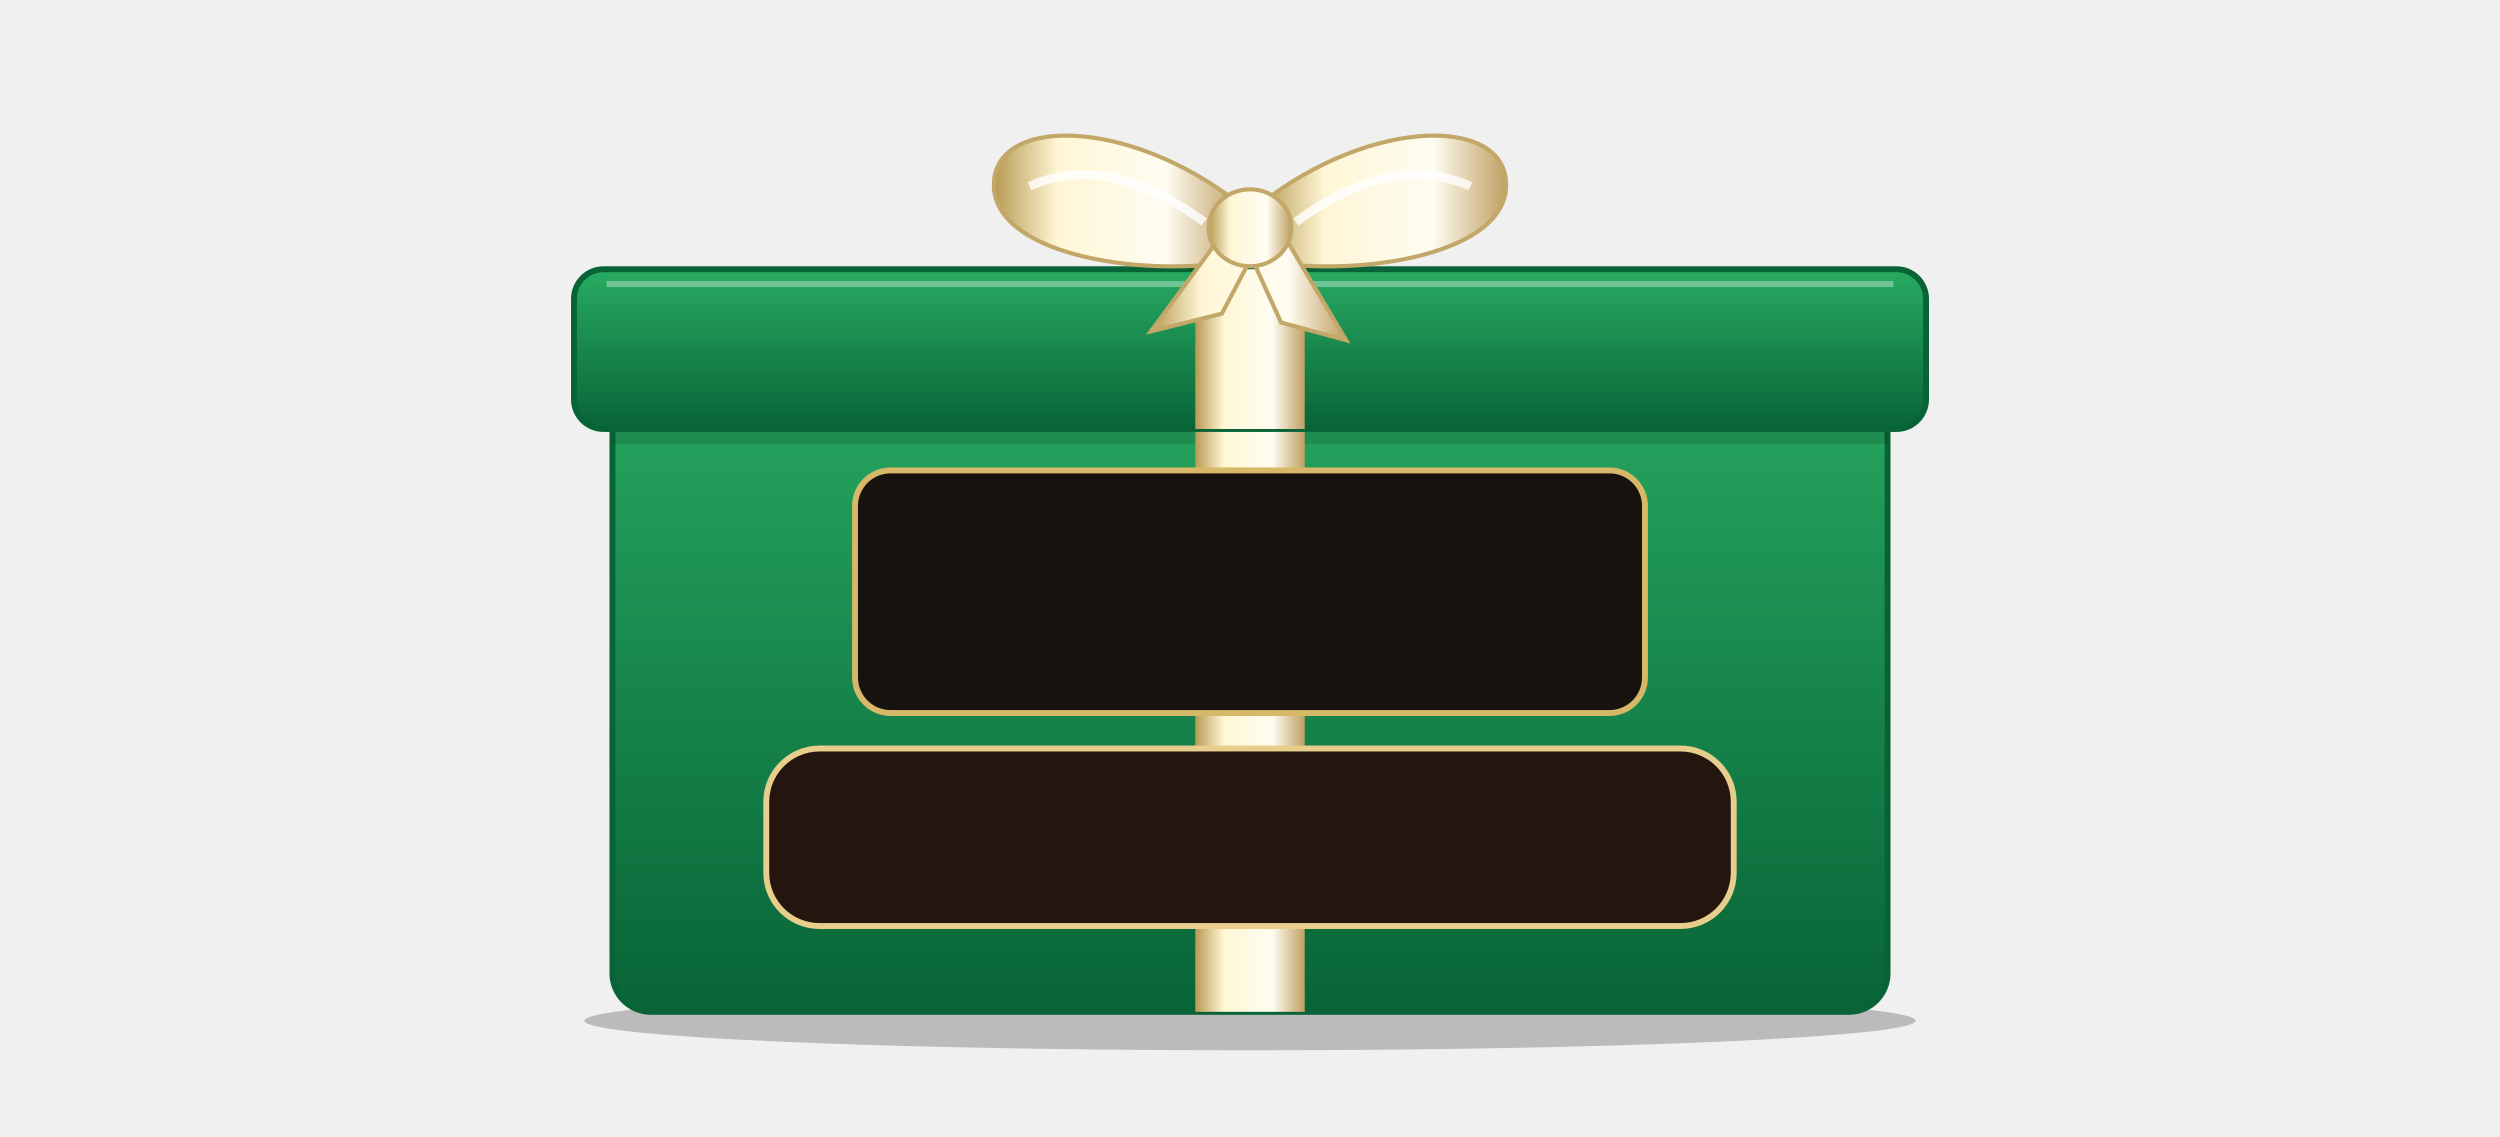
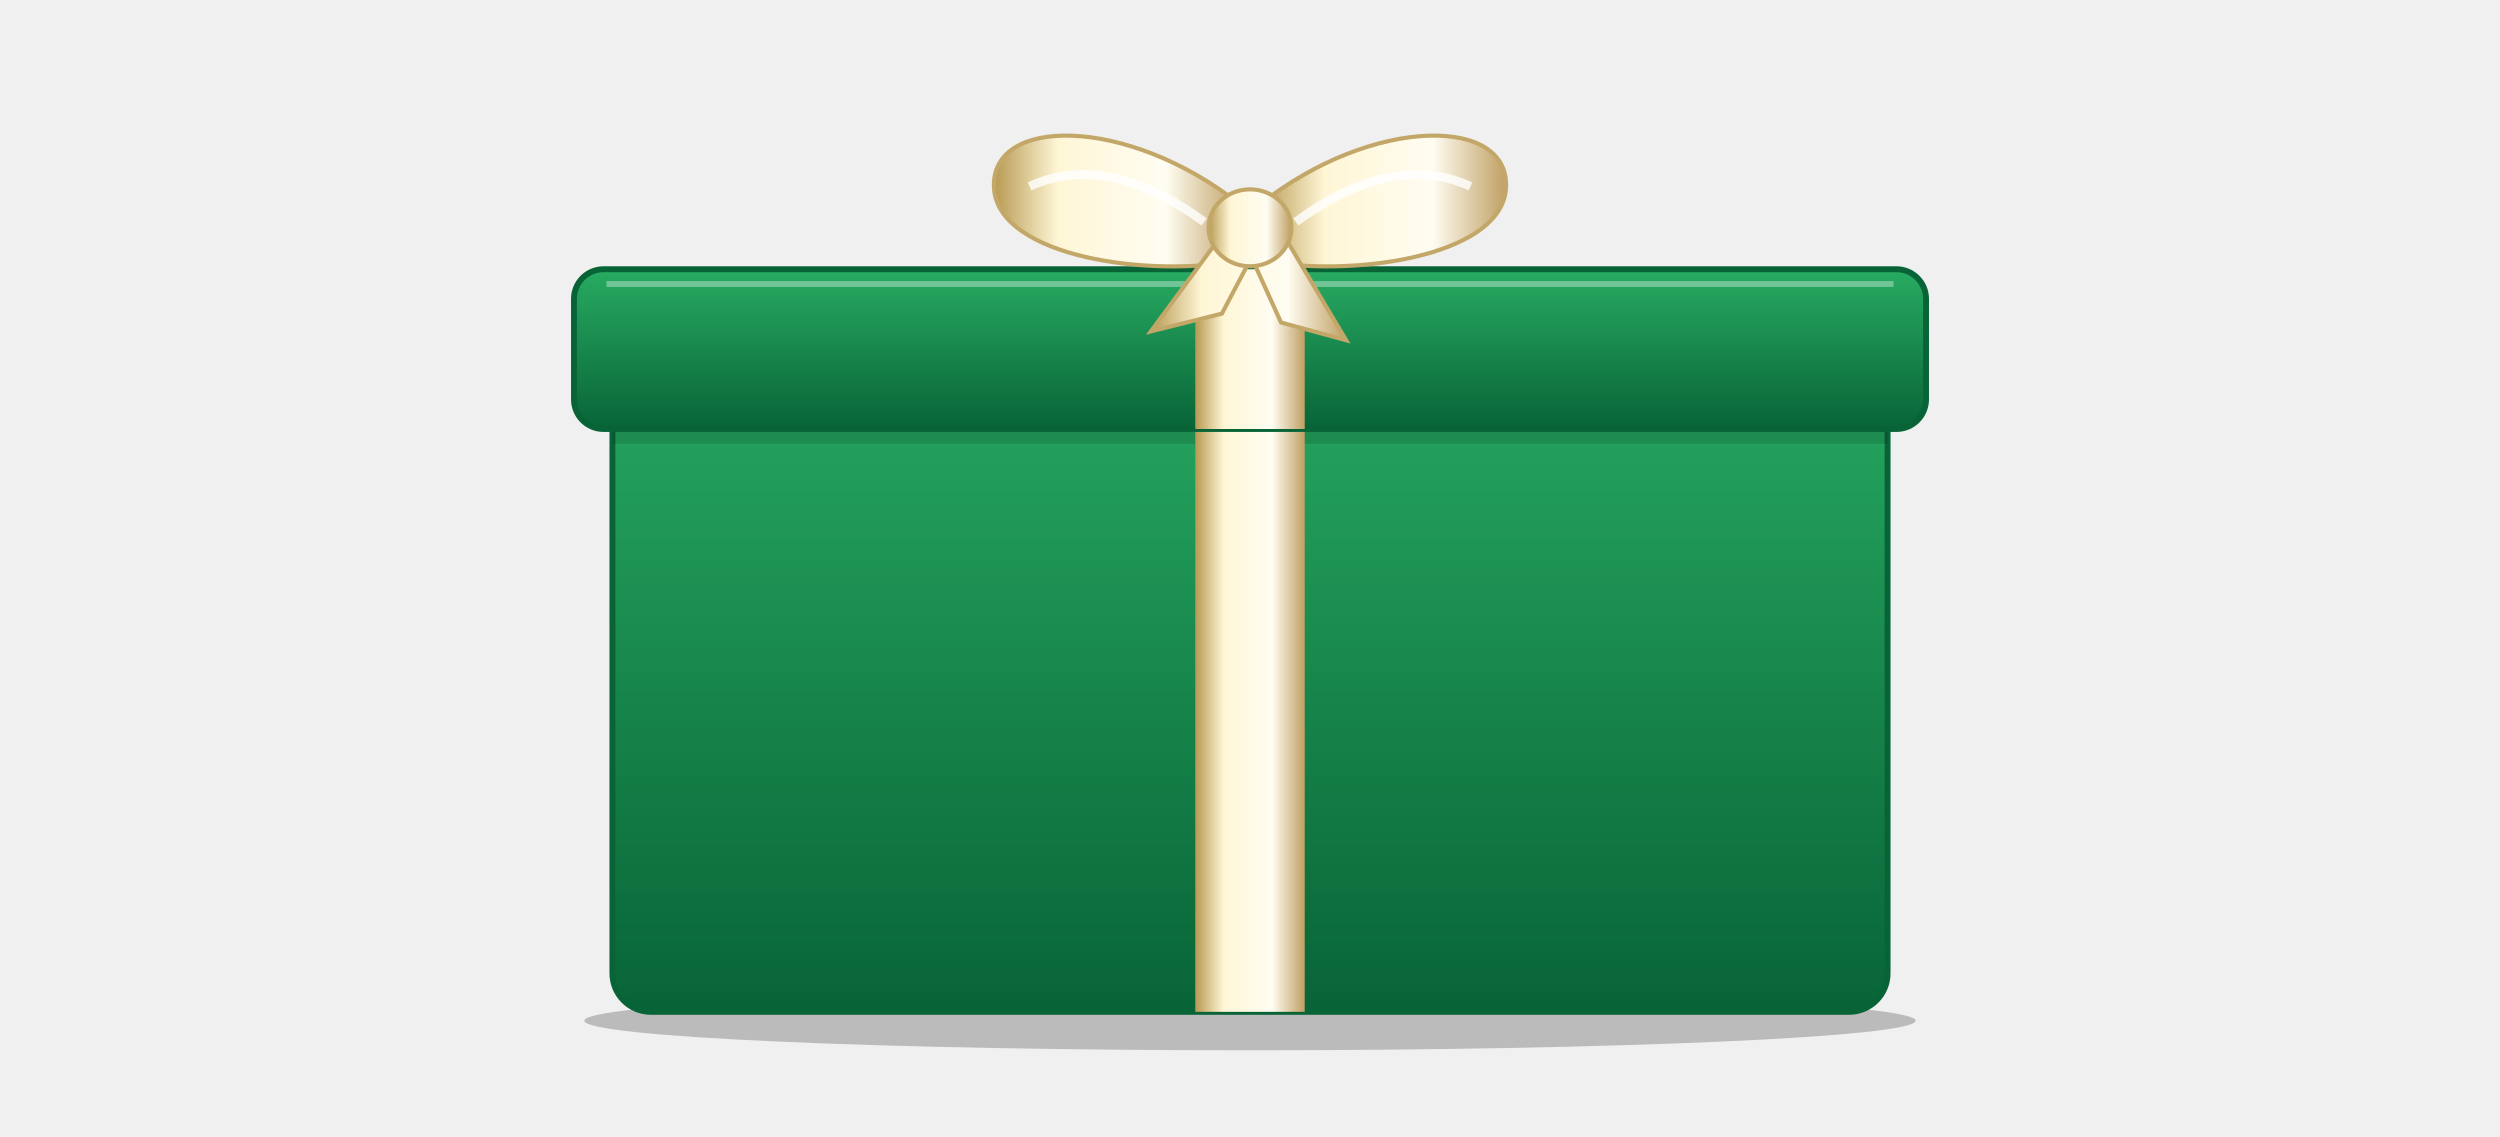
<svg xmlns="http://www.w3.org/2000/svg" width="845" height="384" viewBox="0 0 845 384">
  <defs>
    <linearGradient id="box" x2="0" y2="1">
      <stop stop-color="#28ab62" />
      <stop offset="1" stop-color="#086437" />
    </linearGradient>
    <linearGradient id="ribbon">
      <stop stop-color="#b79a52" />
      <stop offset=".26" stop-color="#fff6d6" />
      <stop offset=".7" stop-color="#fffdf2" />
      <stop offset="1" stop-color="#c0a064" />
    </linearGradient>
    <linearGradient id="lid" x2="0" y2="1">
      <stop stop-color="#28ab62" />
      <stop offset="1" stop-color="#086437" />
    </linearGradient>
  </defs>
  <g>
    <ellipse cx="422.5" cy="345" rx="225" ry="10" fill="#000" opacity=".22" />
    <rect x="207" y="113" width="431" height="229" rx="13" fill="url(#box)" stroke="#086437" stroke-width="2" />
    <path d="M207 135H638V150H207Z" fill="#000" opacity=".13" />
    <rect x="404" y="115" width="37" height="227" fill="url(#ribbon)" />
    <rect x="194" y="91" width="457" height="54" rx="10" fill="url(#lid)" stroke="#086437" stroke-width="2" />
    <path d="M205 96H640" stroke="#fff" opacity=".35" stroke-width="2" />
    <rect x="404" y="91" width="37" height="54" fill="url(#ribbon)" />
    <g fill="url(#ribbon)" stroke="#c2a768" stroke-width="1.4">
      <path d="M419 88C389 94 338 87 336 64C334 39 381 39 419 69Z" />
      <path d="M426 88C456 94 507 87 509 64C511 39 464 39 426 69Z" />
      <path d="M414 78L389 112L413 106L423 87L433 109L455 115L433 78Z" />
      <ellipse cx="422.5" cy="77" rx="14" ry="13" />
    </g>
    <path d="M348 63Q374 51 407 75M497 63Q471 51 438 75" fill="none" stroke="#fff" stroke-width="3" opacity=".8" />
-     <rect x="289" y="159" width="267" height="82" rx="12" fill="#17120e" stroke="#d7b868" stroke-width="2" />
-     <rect x="259" y="253" width="327" height="60" rx="18" fill="#24150f" stroke="#e7ce8d" stroke-width="2" />
  </g>
</svg>
